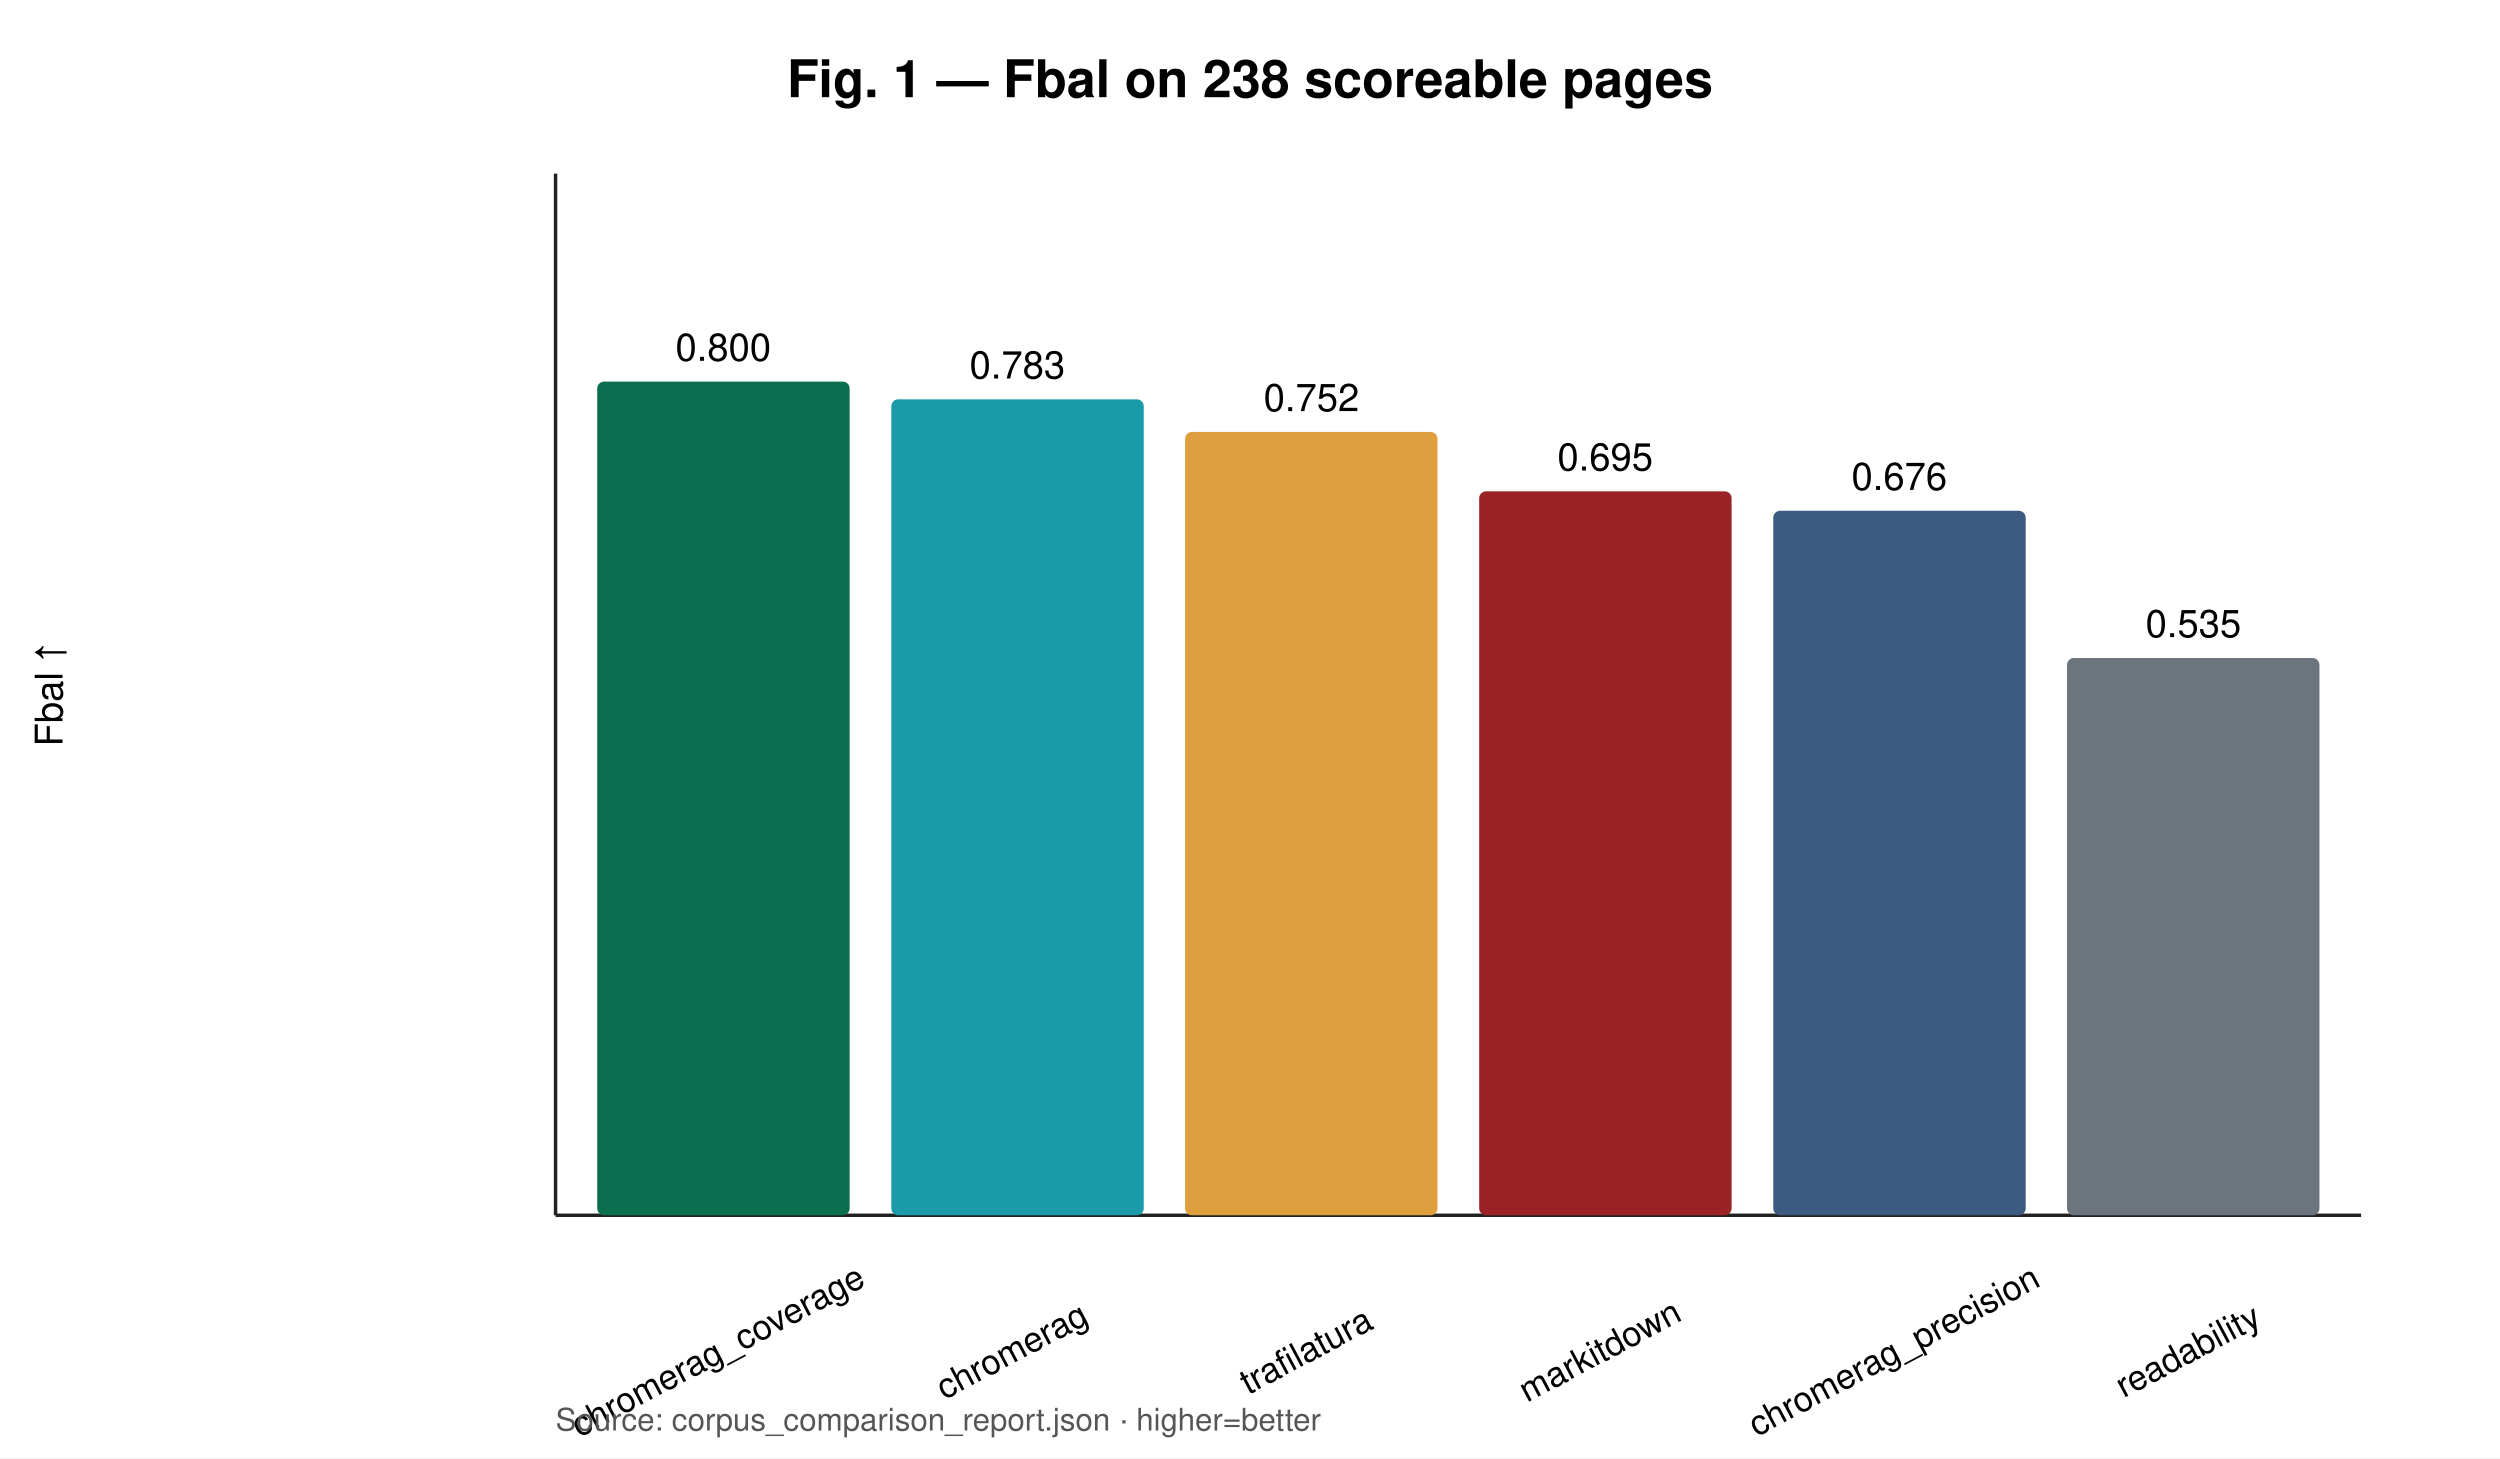
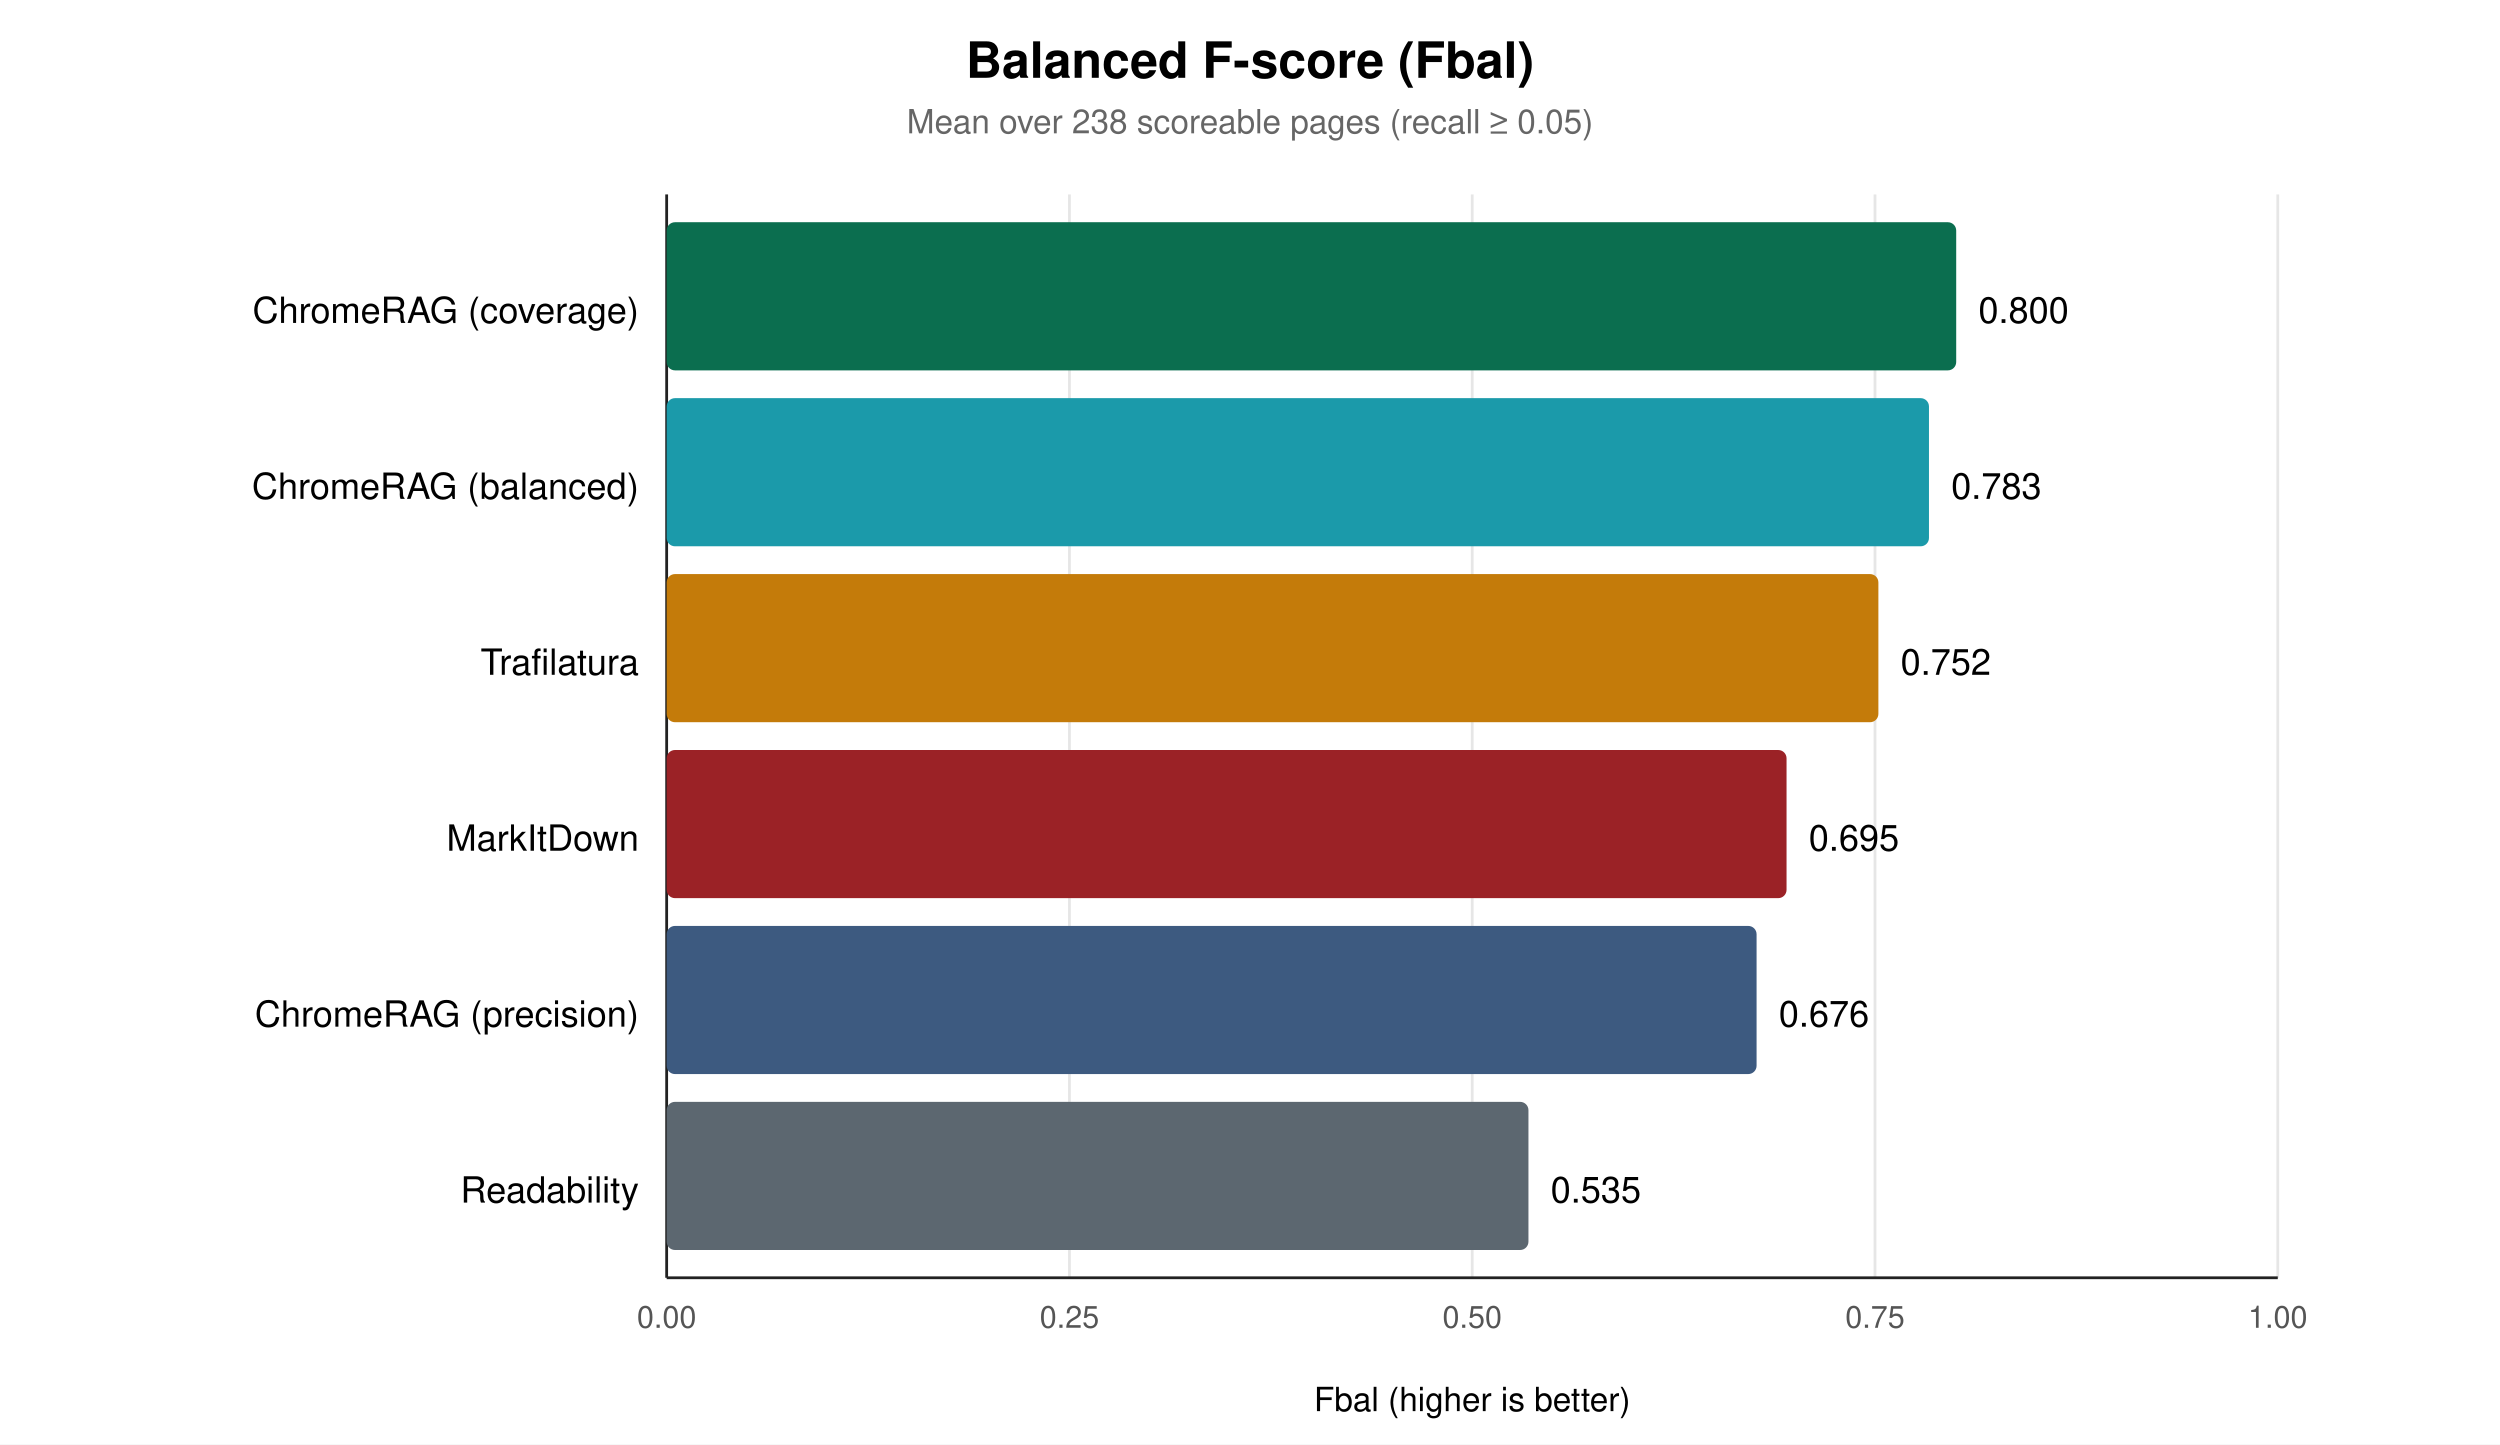
- <svg xmlns="http://www.w3.org/2000/svg" width="720" height="420" viewBox="0 0 720 420">
+ <svg xmlns="http://www.w3.org/2000/svg" width="900" height="520" viewBox="0 0 900 520">
  <rect width="100%" height="100%" fill="#FFFFFF" />
-   <text x="360.0" y="28" text-anchor="middle" font-size="15" font-weight="600" font-family="Helvetica,Arial,sans-serif">Fig. 1 — Fbal on 238 scoreable pages</text>
-   <text x="18" y="200.0" text-anchor="middle" font-size="11" font-family="Helvetica,Arial,sans-serif" transform="rotate(-90 18,200.0)">Fbal ↑</text>
-   <line x1="160" y1="50" x2="160" y2="350" stroke="#222" stroke-width="1" />
-   <line x1="160" y1="350" x2="680" y2="350" stroke="#222" stroke-width="1" />
-   <rect x="172.0" y="109.9" width="72.7" height="240.1" fill="#0B6E4F" rx="2" />
-   <text x="208.3" y="103.9" text-anchor="middle" font-size="11" font-family="Helvetica,Arial,sans-serif">0.800</text>
-   <rect x="256.7" y="115.0" width="72.7" height="235.0" fill="#1B9AAA" rx="2" />
-   <text x="293.0" y="109.0" text-anchor="middle" font-size="11" font-family="Helvetica,Arial,sans-serif">0.783</text>
-   <rect x="341.3" y="124.4" width="72.7" height="225.6" fill="#E09F3E" rx="2" />
-   <text x="377.7" y="118.4" text-anchor="middle" font-size="11" font-family="Helvetica,Arial,sans-serif">0.752</text>
-   <rect x="426.0" y="141.5" width="72.7" height="208.5" fill="#9B2226" rx="2" />
-   <text x="462.3" y="135.5" text-anchor="middle" font-size="11" font-family="Helvetica,Arial,sans-serif">0.695</text>
-   <rect x="510.7" y="147.1" width="72.7" height="202.9" fill="#3D5A80" rx="2" />
-   <text x="547.0" y="141.1" text-anchor="middle" font-size="11" font-family="Helvetica,Arial,sans-serif">0.676</text>
-   <rect x="595.3" y="189.5" width="72.7" height="160.5" fill="#6C757D" rx="2" />
-   <text x="631.7" y="183.5" text-anchor="middle" font-size="11" font-family="Helvetica,Arial,sans-serif">0.535</text>
-   <text x="208.3" y="392" text-anchor="middle" font-size="10" font-family="Helvetica,Arial,sans-serif" transform="rotate(-28 208.3,392)">chromerag_coverage</text>
-   <text x="293.0" y="392" text-anchor="middle" font-size="10" font-family="Helvetica,Arial,sans-serif" transform="rotate(-28 293.0,392)">chromerag</text>
-   <text x="377.7" y="392" text-anchor="middle" font-size="10" font-family="Helvetica,Arial,sans-serif" transform="rotate(-28 377.7,392)">trafilatura</text>
-   <text x="462.3" y="392" text-anchor="middle" font-size="10" font-family="Helvetica,Arial,sans-serif" transform="rotate(-28 462.3,392)">markitdown</text>
-   <text x="547.0" y="392" text-anchor="middle" font-size="10" font-family="Helvetica,Arial,sans-serif" transform="rotate(-28 547.0,392)">chromerag_precision</text>
-   <text x="631.7" y="392" text-anchor="middle" font-size="10" font-family="Helvetica,Arial,sans-serif" transform="rotate(-28 631.7,392)">readability</text>
-   <text x="160" y="412" font-size="9" fill="#555" font-family="Helvetica,Arial,sans-serif">Source: corpus_comparison_report.json · higher=better</text>
+   <text x="450.0" y="28" text-anchor="middle" font-size="18" font-weight="600" font-family="Helvetica,Arial,sans-serif">Balanced F-score (Fbal)</text>
+   <text x="450.0" y="48" text-anchor="middle" font-size="12" fill="#666" font-family="Helvetica,Arial,sans-serif">Mean over 238 scoreable pages (recall ≥ 0.05)</text>
+   <line x1="240" y1="70" x2="240" y2="460" stroke="#E6E6E6" />
+   <text x="240" y="478" text-anchor="middle" font-size="11" fill="#555" font-family="Helvetica,Arial,sans-serif">0.00</text>
+   <line x1="385.0" y1="70" x2="385.0" y2="460" stroke="#E6E6E6" />
+   <text x="385.0" y="478" text-anchor="middle" font-size="11" fill="#555" font-family="Helvetica,Arial,sans-serif">0.25</text>
+   <line x1="530.0" y1="70" x2="530.0" y2="460" stroke="#E6E6E6" />
+   <text x="530.0" y="478" text-anchor="middle" font-size="11" fill="#555" font-family="Helvetica,Arial,sans-serif">0.50</text>
+   <line x1="675.0" y1="70" x2="675.0" y2="460" stroke="#E6E6E6" />
+   <text x="675.0" y="478" text-anchor="middle" font-size="11" fill="#555" font-family="Helvetica,Arial,sans-serif">0.75</text>
+   <line x1="820.0" y1="70" x2="820.0" y2="460" stroke="#E6E6E6" />
+   <text x="820.0" y="478" text-anchor="middle" font-size="11" fill="#555" font-family="Helvetica,Arial,sans-serif">1.00</text>
+   <line x1="240" y1="70" x2="240" y2="460" stroke="#222" />
+   <line x1="240" y1="460" x2="820" y2="460" stroke="#222" />
+   <text x="530.0" y="508" text-anchor="middle" font-size="12" font-family="Helvetica,Arial,sans-serif">Fbal (higher is better)</text>
+   <rect x="240" y="80.0" width="464.232" height="53.333" fill="#0B6E4F" rx="3" />
+   <text x="230" y="116.267" text-anchor="end" font-size="13" font-family="Helvetica,Arial,sans-serif">ChromeRAG (coverage)</text>
+   <text x="712.232" y="116.267" font-size="13" font-family="Helvetica,Arial,sans-serif">0.800</text>
+   <rect x="240" y="143.333" width="454.43" height="53.333" fill="#1B9AAA" rx="3" />
+   <text x="230" y="179.6" text-anchor="end" font-size="13" font-family="Helvetica,Arial,sans-serif">ChromeRAG (balanced)</text>
+   <text x="702.43" y="179.6" font-size="13" font-family="Helvetica,Arial,sans-serif">0.783</text>
+   <rect x="240" y="206.667" width="436.218" height="53.333" fill="#C47B0A" rx="3" />
+   <text x="230" y="242.933" text-anchor="end" font-size="13" font-family="Helvetica,Arial,sans-serif">Trafilatura</text>
+   <text x="684.218" y="242.933" font-size="13" font-family="Helvetica,Arial,sans-serif">0.752</text>
+   <rect x="240" y="270.0" width="403.158" height="53.333" fill="#9B2226" rx="3" />
+   <text x="230" y="306.267" text-anchor="end" font-size="13" font-family="Helvetica,Arial,sans-serif">MarkItDown</text>
+   <text x="651.158" y="306.267" font-size="13" font-family="Helvetica,Arial,sans-serif">0.695</text>
+   <rect x="240" y="333.333" width="392.37" height="53.333" fill="#3D5A80" rx="3" />
+   <text x="230" y="369.6" text-anchor="end" font-size="13" font-family="Helvetica,Arial,sans-serif">ChromeRAG (precision)</text>
+   <text x="640.37" y="369.6" font-size="13" font-family="Helvetica,Arial,sans-serif">0.676</text>
+   <rect x="240" y="396.667" width="310.242" height="53.333" fill="#5C6770" rx="3" />
+   <text x="230" y="432.933" text-anchor="end" font-size="13" font-family="Helvetica,Arial,sans-serif">Readability</text>
+   <text x="558.242" y="432.933" font-size="13" font-family="Helvetica,Arial,sans-serif">0.535</text>
</svg>
